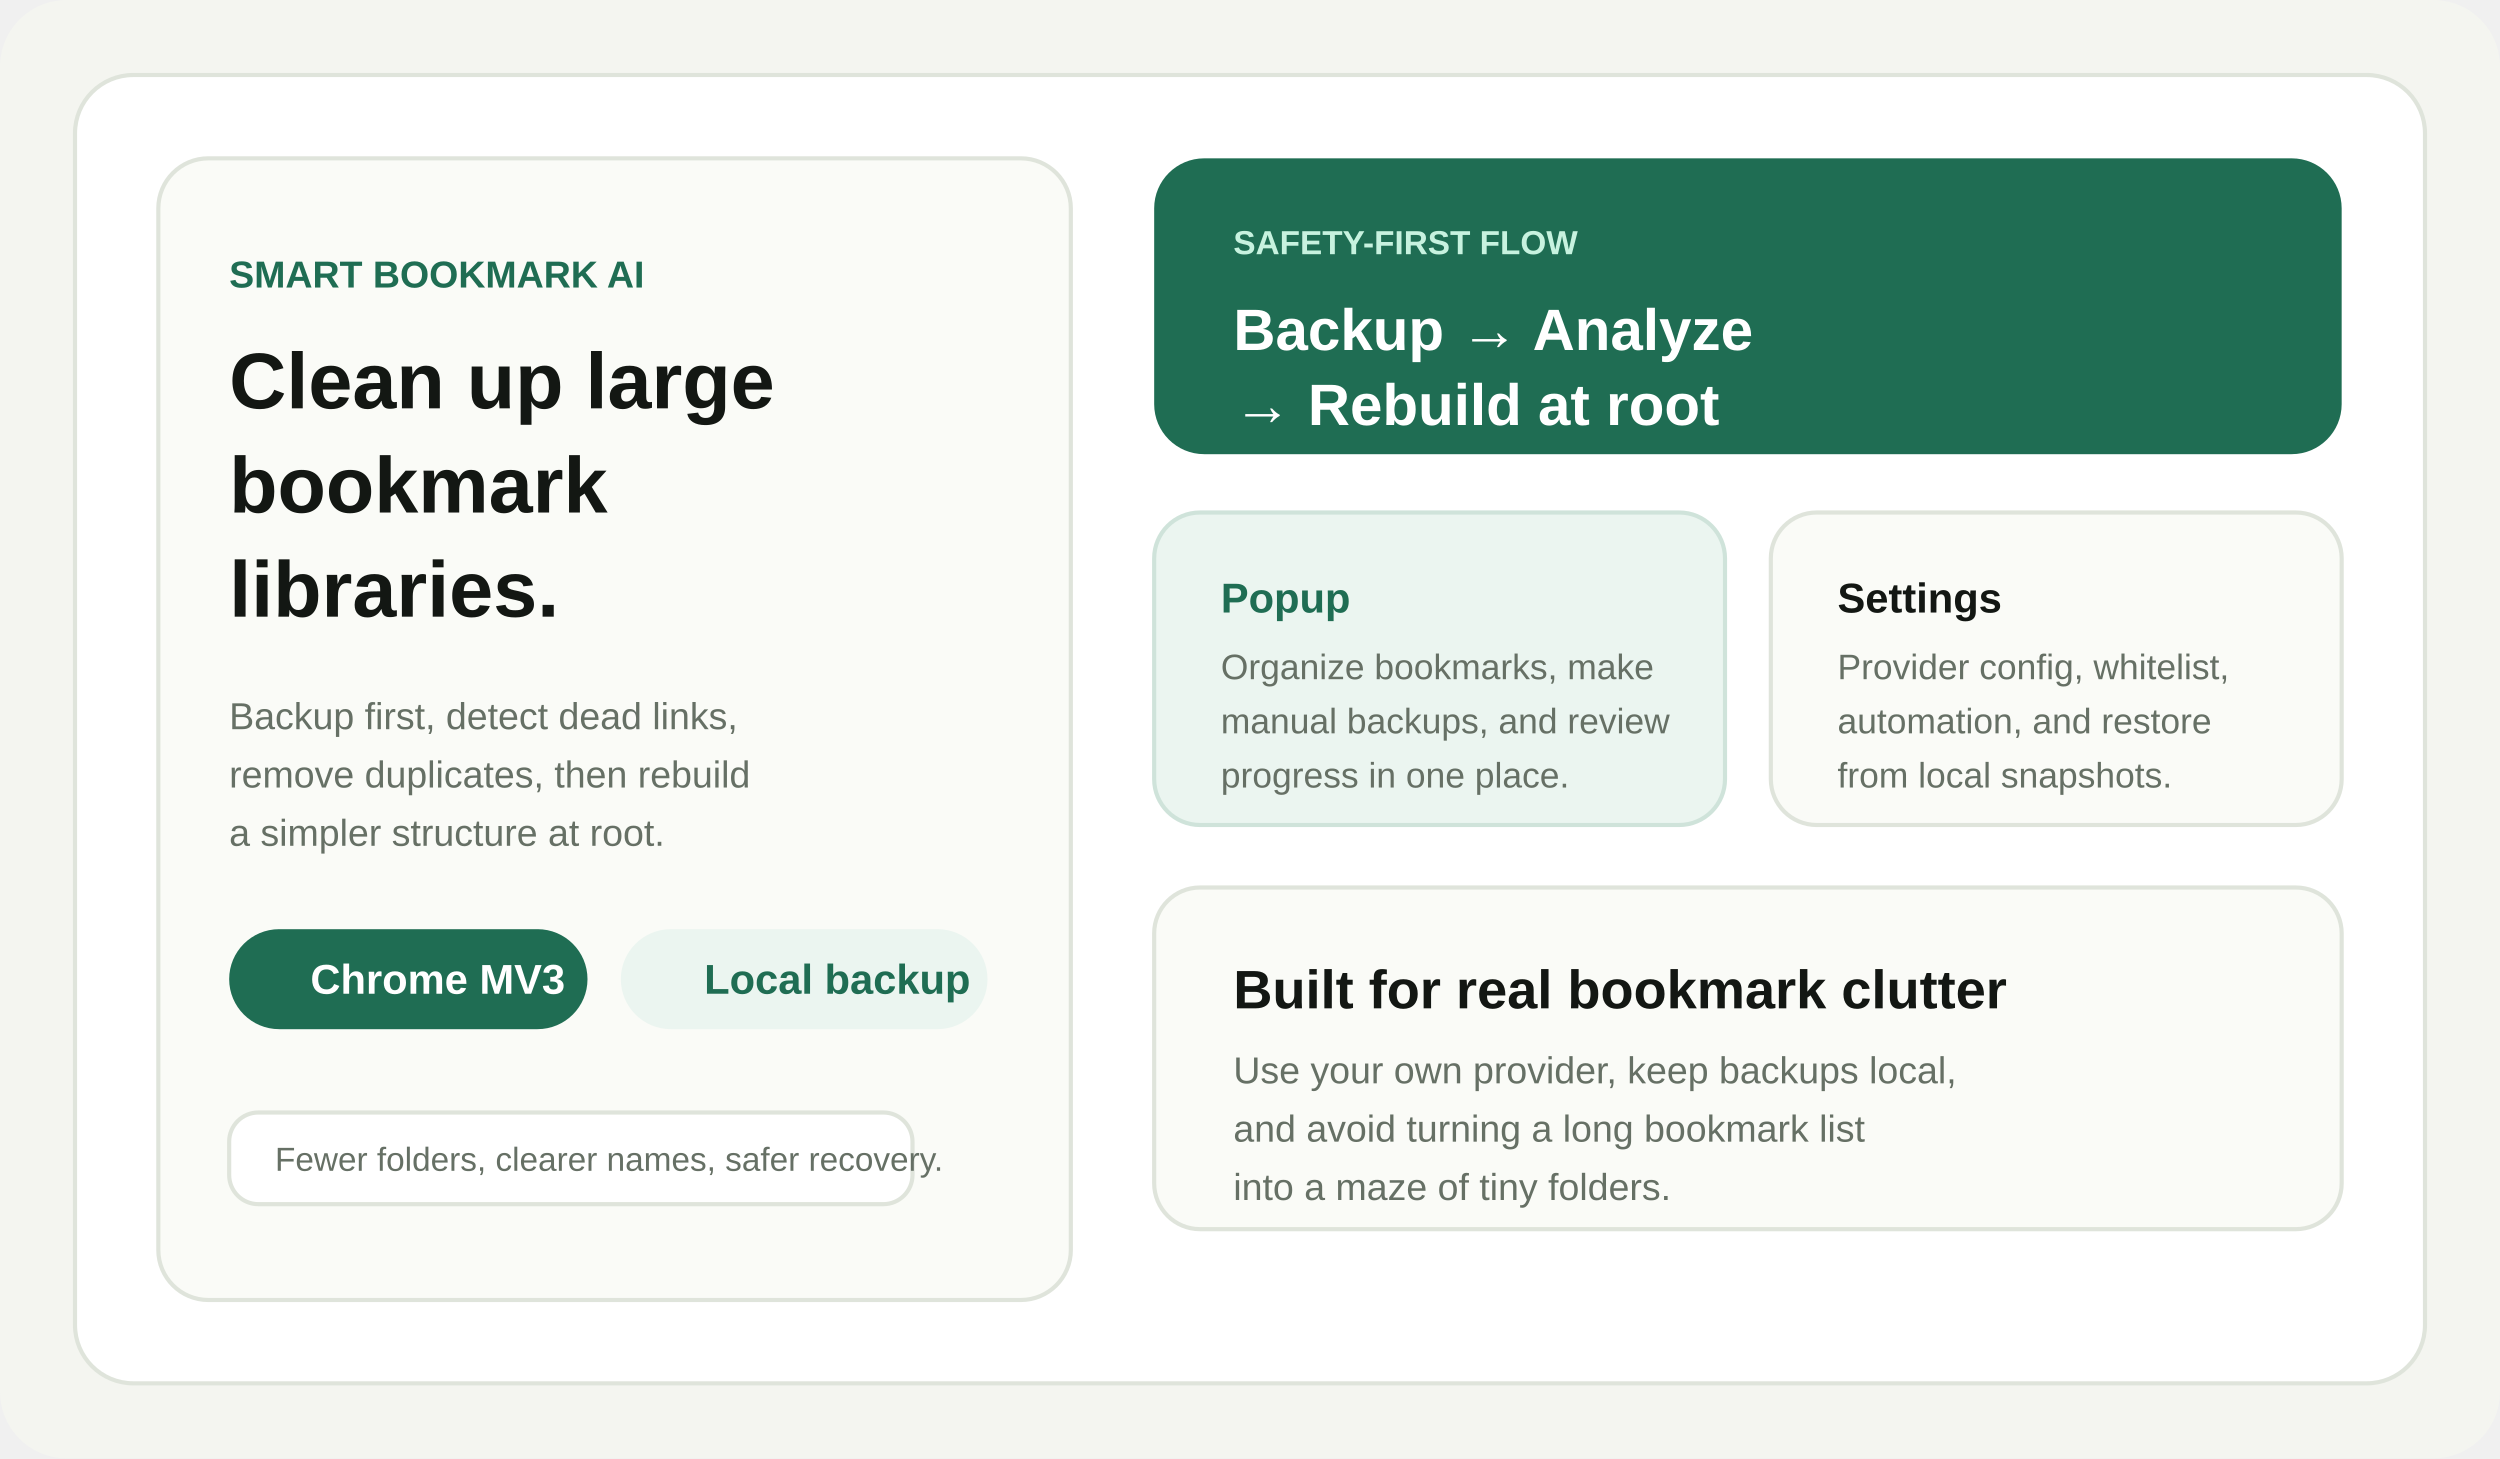
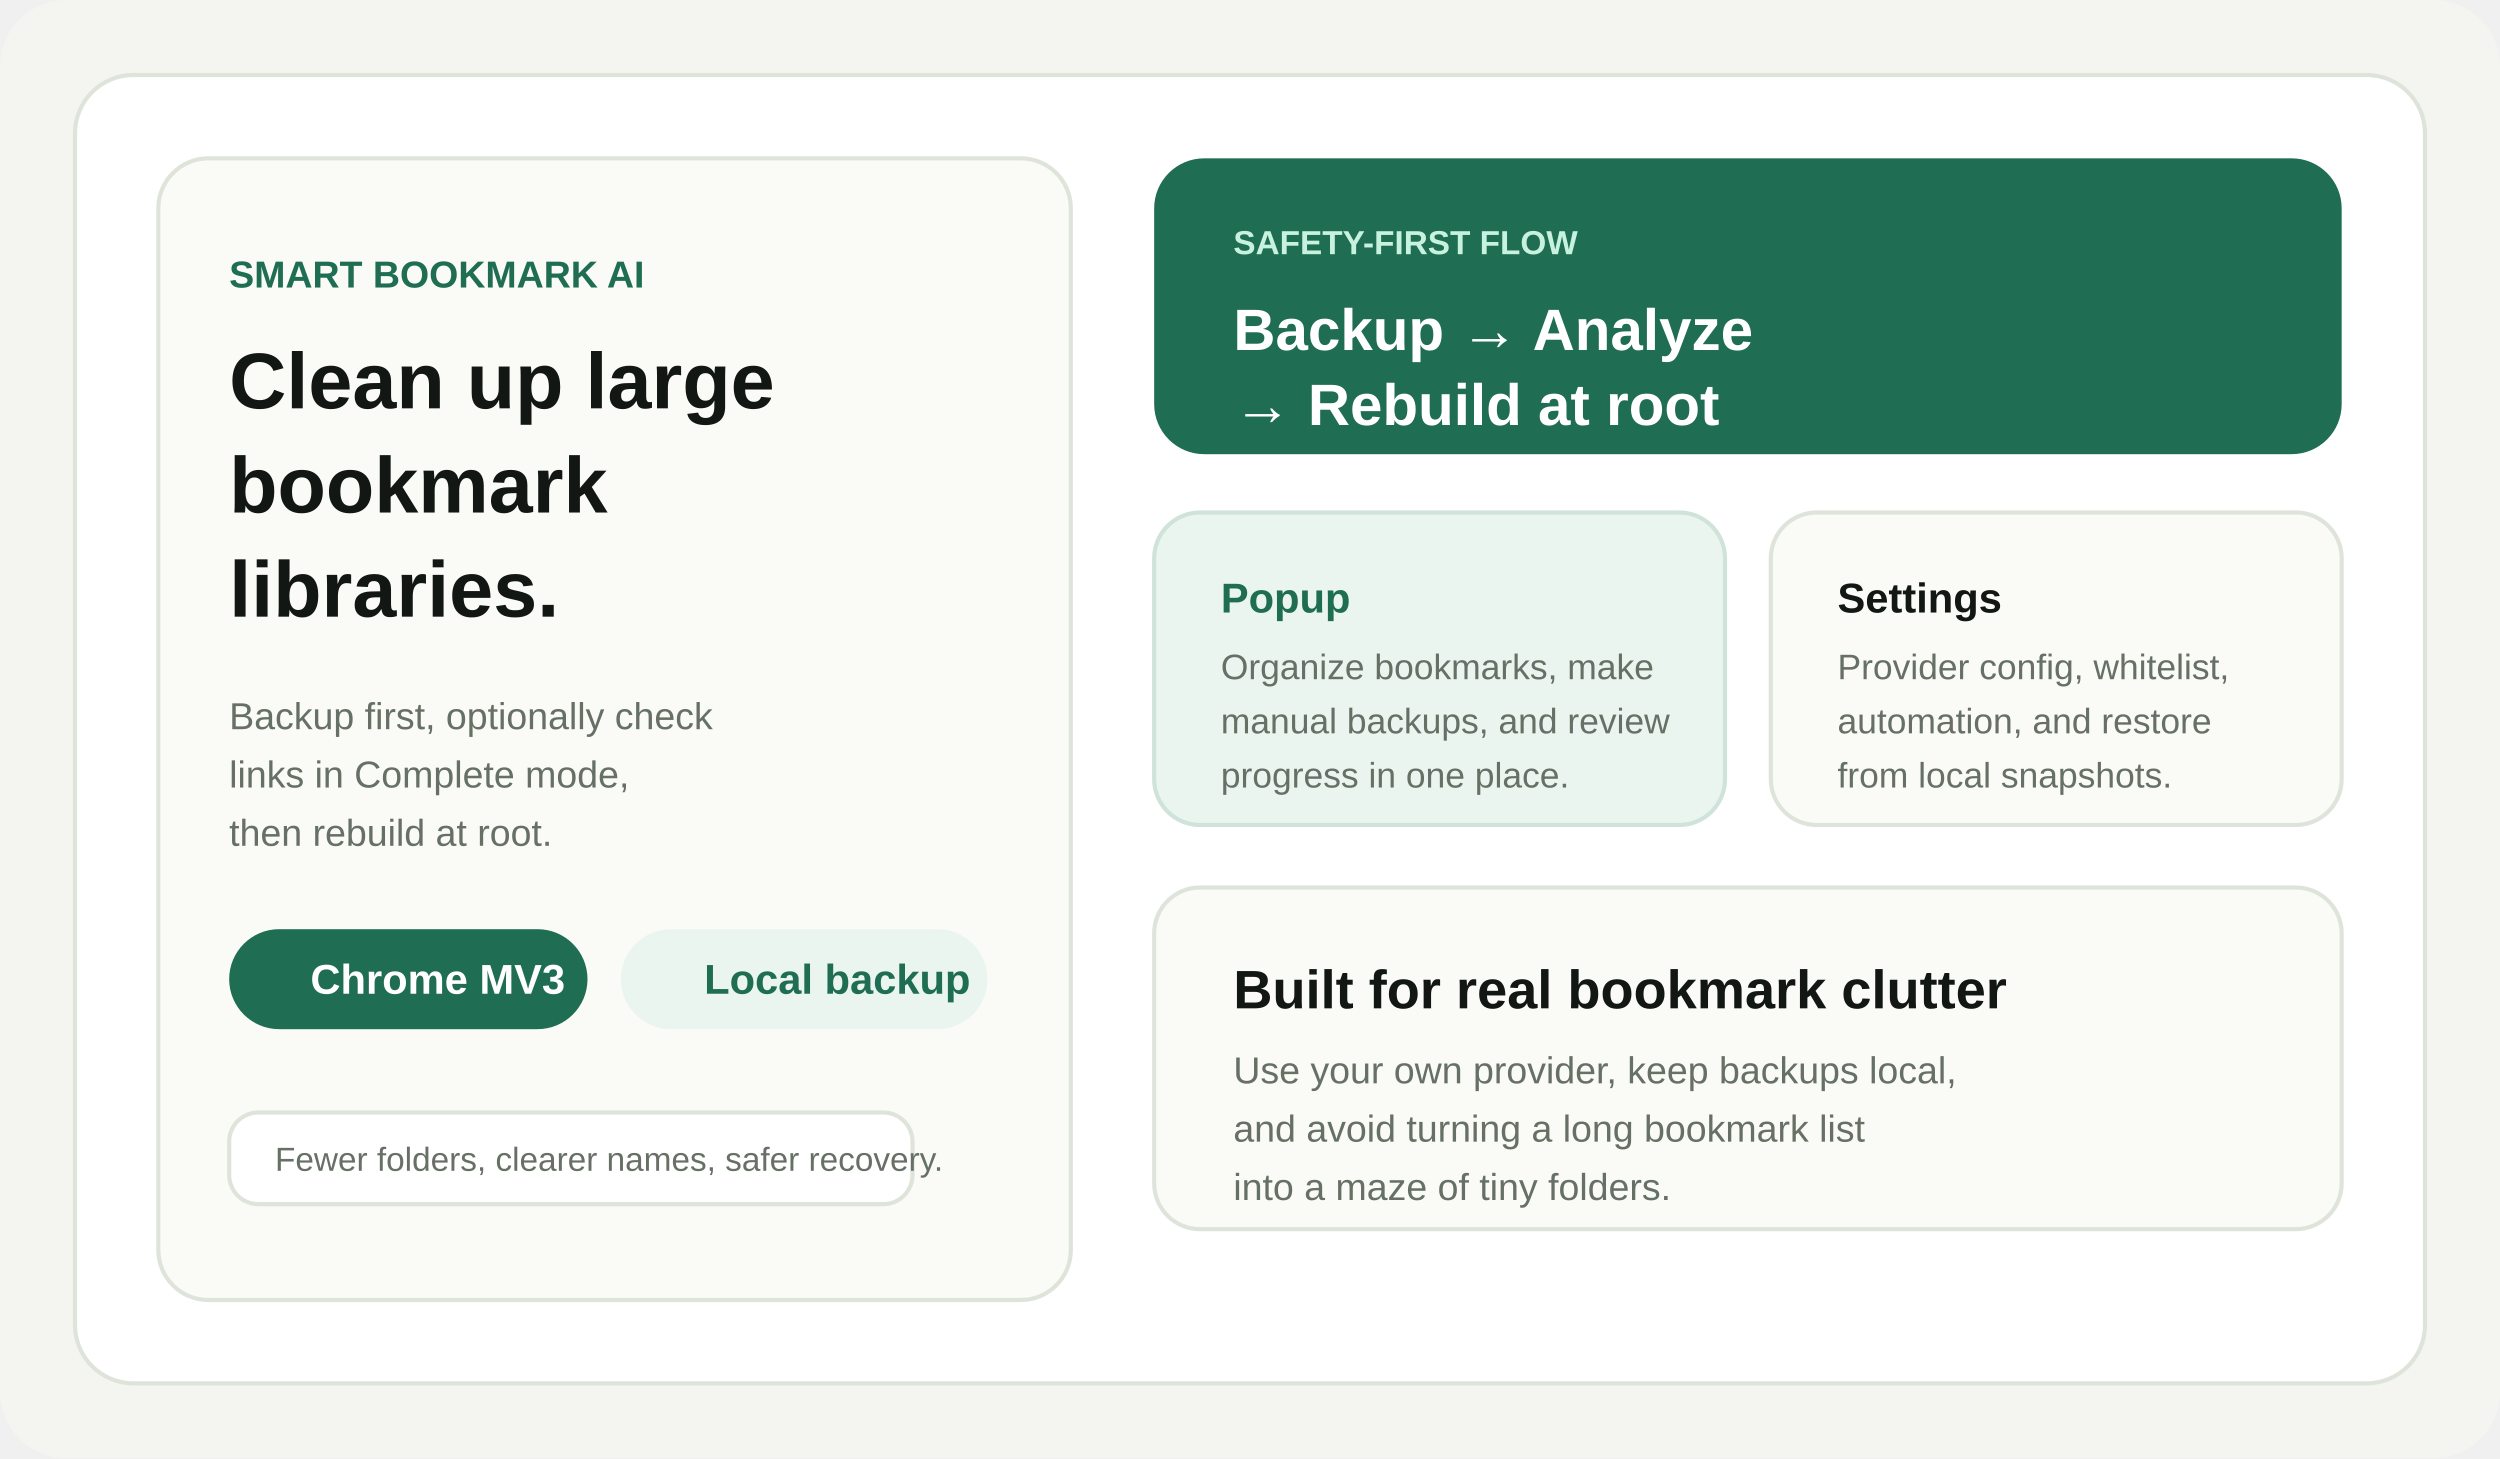
<svg xmlns="http://www.w3.org/2000/svg" width="1200" height="700" viewBox="0 0 1200 700" fill="none">
  <rect width="1200" height="700" rx="32" fill="#F4F5F0" />
  <rect x="36" y="36" width="1128" height="628" rx="28" fill="#FFFFFF" stroke="#DFE4DB" stroke-width="2" />
  <rect x="76" y="76" width="438" height="548" rx="24" fill="#FAFBF7" stroke="#DFE4DB" stroke-width="2" />
  <text x="110" y="138" fill="#1F6D53" font-family="Arial, sans-serif" font-size="18" font-weight="700">SMART BOOKMARK AI</text>
  <text x="110" y="196" fill="#131713" font-family="Arial, sans-serif" font-size="38" font-weight="700">Clean up large</text>
  <text x="110" y="246" fill="#131713" font-family="Arial, sans-serif" font-size="38" font-weight="700">bookmark</text>
  <text x="110" y="296" fill="#131713" font-family="Arial, sans-serif" font-size="38" font-weight="700">libraries.</text>
-   <text x="110" y="350" fill="#667065" font-family="Arial, sans-serif" font-size="18">Backup first, detect dead links,</text>
-   <text x="110" y="378" fill="#667065" font-family="Arial, sans-serif" font-size="18">remove duplicates, then rebuild</text>
-   <text x="110" y="406" fill="#667065" font-family="Arial, sans-serif" font-size="18">a simpler structure at root.</text>
+   <text x="110" y="350" fill="#667065" font-family="Arial, sans-serif" font-size="18">Backup first, optionally check</text>
+   <text x="110" y="378" fill="#667065" font-family="Arial, sans-serif" font-size="18">links in Complete mode,</text>
+   <text x="110" y="406" fill="#667065" font-family="Arial, sans-serif" font-size="18">then rebuild at root.</text>
  <rect x="110" y="446" width="172" height="48" rx="24" fill="#1F6D53" />
  <text x="149" y="477" fill="#FFFFFF" font-family="Arial, sans-serif" font-size="20" font-weight="700">Chrome MV3</text>
  <rect x="298" y="446" width="176" height="48" rx="24" fill="#EBF5F0" />
  <text x="338" y="477" fill="#1F6D53" font-family="Arial, sans-serif" font-size="20" font-weight="700">Local backup</text>
  <rect x="110" y="534" width="328" height="44" rx="14" fill="#FFFFFF" stroke="#DFE4DB" stroke-width="2" />
  <text x="132" y="562" fill="#667065" font-family="Arial, sans-serif" font-size="16">Fewer folders, clearer names, safer recovery.</text>
  <rect x="554" y="76" width="570" height="142" rx="24" fill="#1F6D53" />
  <text x="592" y="122" fill="#C7F2DF" font-family="Arial, sans-serif" font-size="16" font-weight="700">SAFETY-FIRST FLOW</text>
  <text x="592" y="168" fill="#FFFFFF" font-family="Arial, sans-serif" font-size="28" font-weight="700">Backup → Analyze</text>
  <text x="592" y="204" fill="#FFFFFF" font-family="Arial, sans-serif" font-size="28" font-weight="700">→ Rebuild at root</text>
  <rect x="554" y="246" width="274" height="150" rx="22" fill="#EBF5F0" stroke="#CFE3DA" stroke-width="2" />
  <text x="586" y="294" fill="#1F6D53" font-family="Arial, sans-serif" font-size="20" font-weight="700">Popup</text>
  <text x="586" y="326" fill="#667065" font-family="Arial, sans-serif" font-size="17">Organize bookmarks, make</text>
  <text x="586" y="352" fill="#667065" font-family="Arial, sans-serif" font-size="17">manual backups, and review</text>
  <text x="586" y="378" fill="#667065" font-family="Arial, sans-serif" font-size="17">progress in one place.</text>
  <rect x="850" y="246" width="274" height="150" rx="22" fill="#FAFBF7" stroke="#DFE4DB" stroke-width="2" />
  <text x="882" y="294" fill="#131713" font-family="Arial, sans-serif" font-size="20" font-weight="700">Settings</text>
  <text x="882" y="326" fill="#667065" font-family="Arial, sans-serif" font-size="17">Provider config, whitelist,</text>
  <text x="882" y="352" fill="#667065" font-family="Arial, sans-serif" font-size="17">automation, and restore</text>
  <text x="882" y="378" fill="#667065" font-family="Arial, sans-serif" font-size="17">from local snapshots.</text>
  <rect x="554" y="426" width="570" height="164" rx="22" fill="#FAFBF7" stroke="#DFE4DB" stroke-width="2" />
  <text x="592" y="484" fill="#131713" font-family="Arial, sans-serif" font-size="26" font-weight="700">Built for real bookmark clutter</text>
  <text x="592" y="520" fill="#667065" font-family="Arial, sans-serif" font-size="18">Use your own provider, keep backups local,</text>
  <text x="592" y="548" fill="#667065" font-family="Arial, sans-serif" font-size="18">and avoid turning a long bookmark list</text>
  <text x="592" y="576" fill="#667065" font-family="Arial, sans-serif" font-size="18">into a maze of tiny folders.</text>
</svg>
